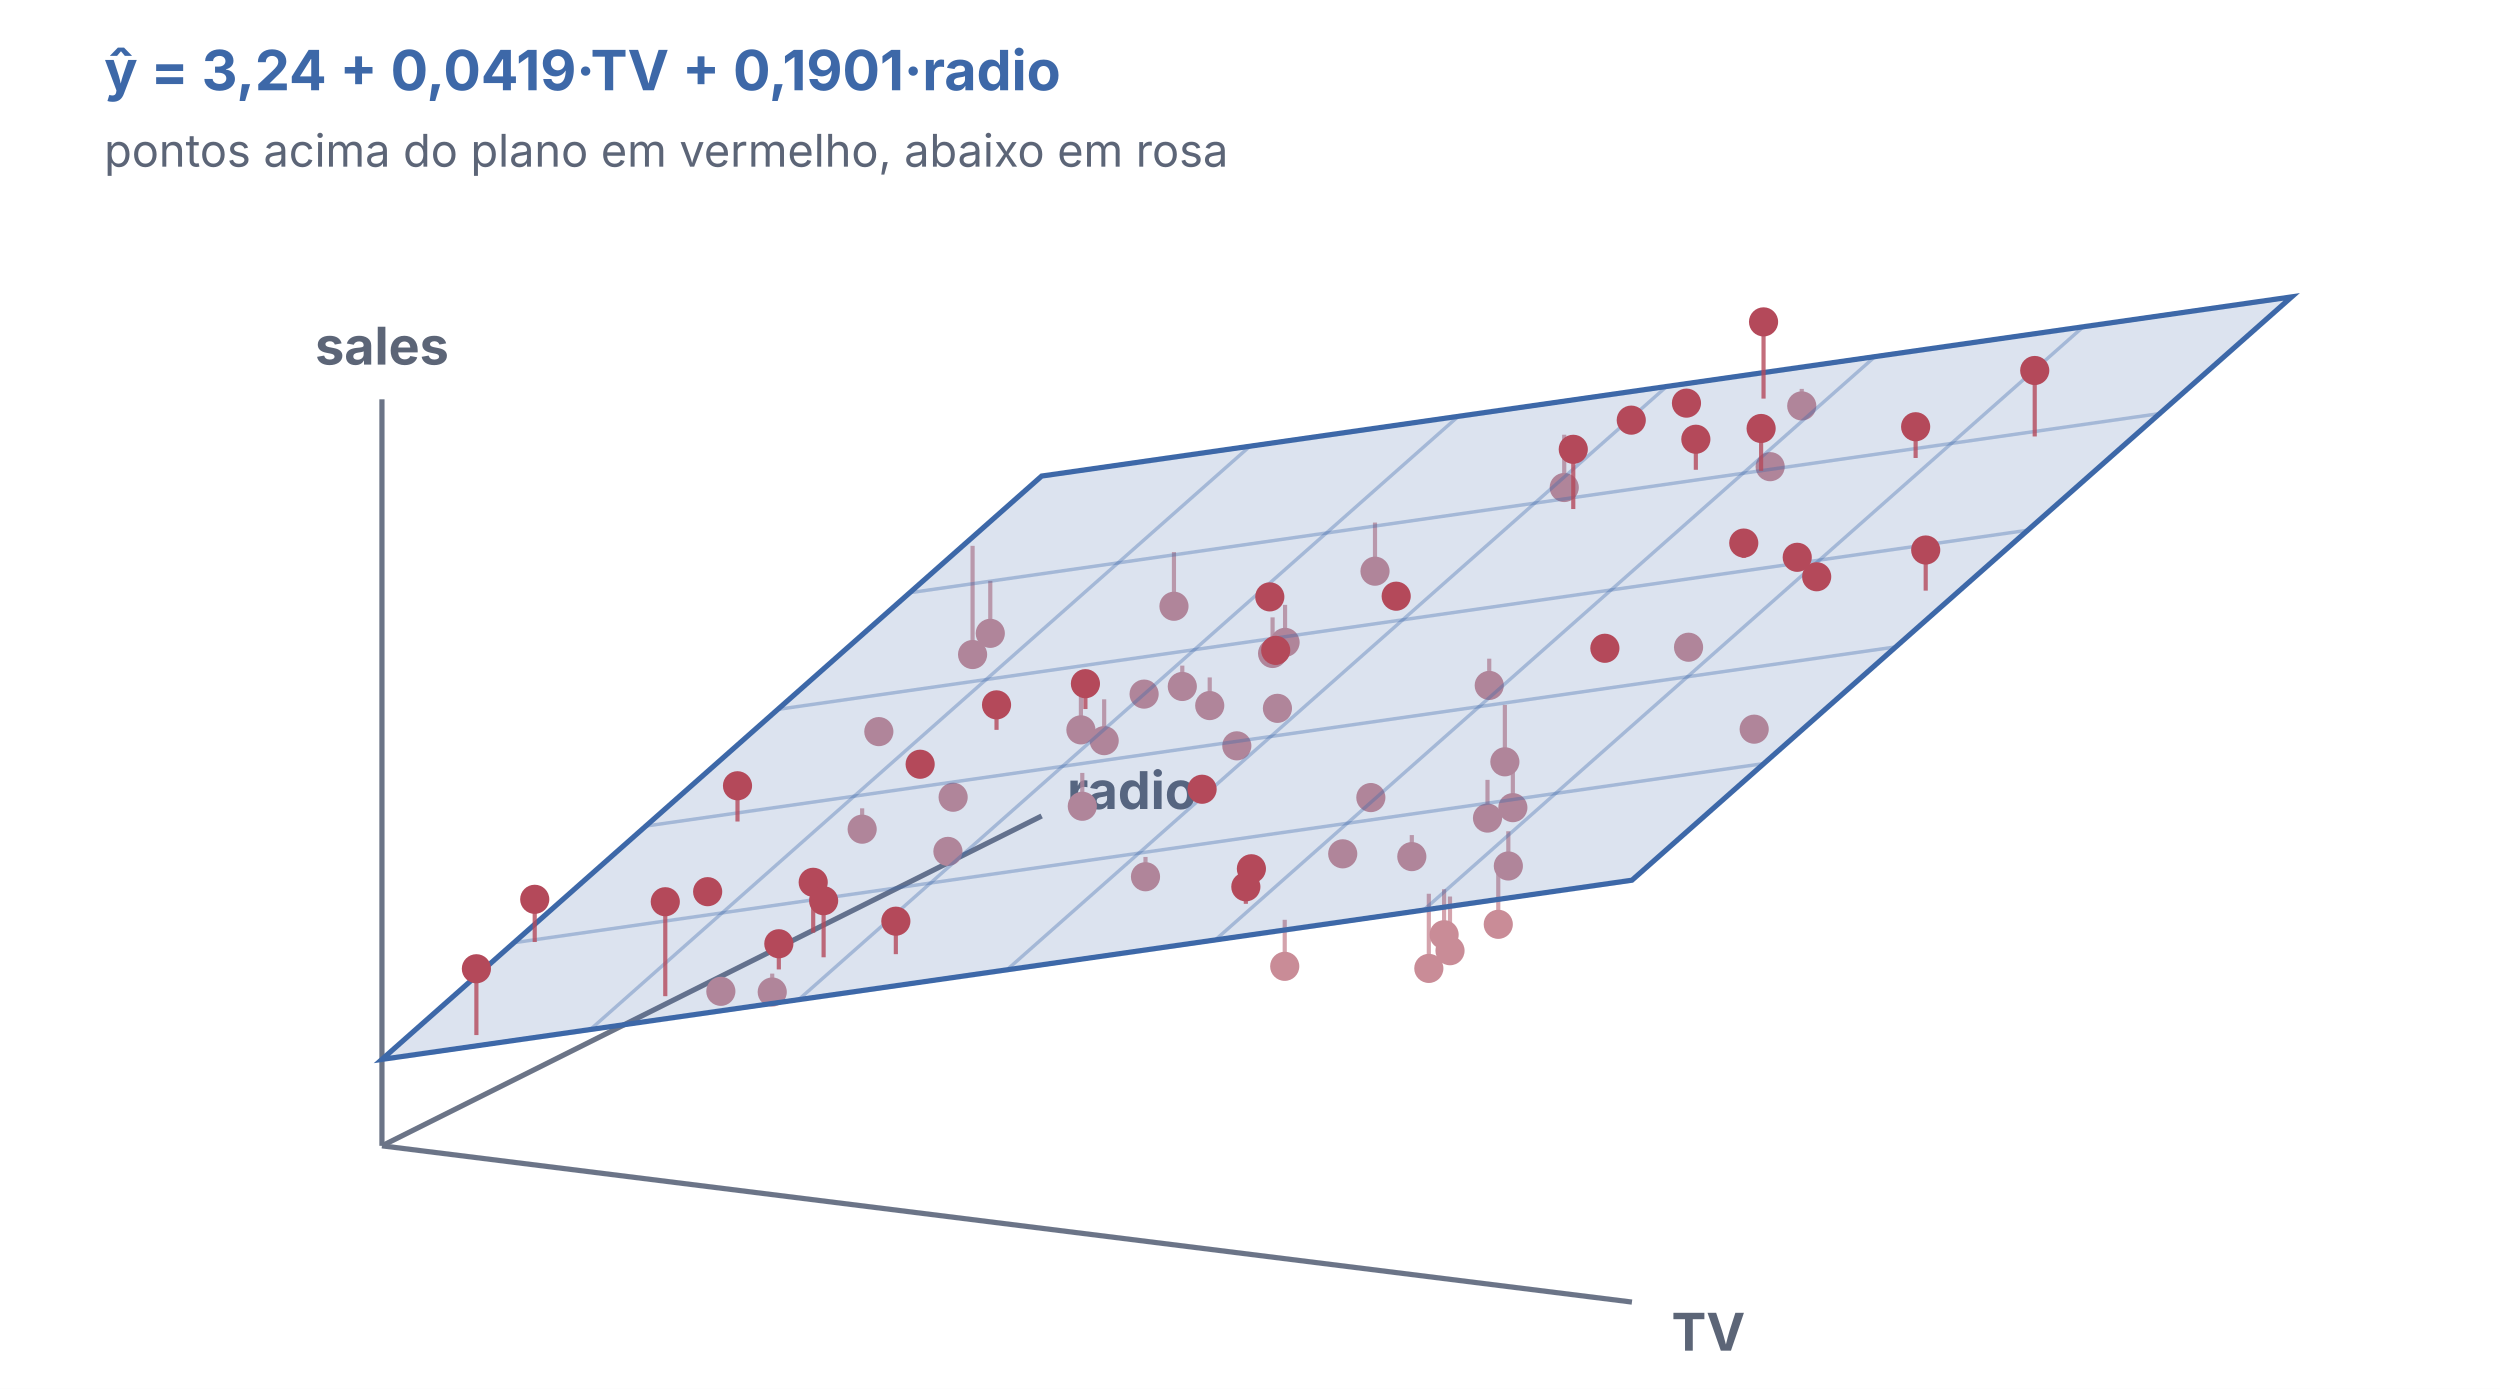
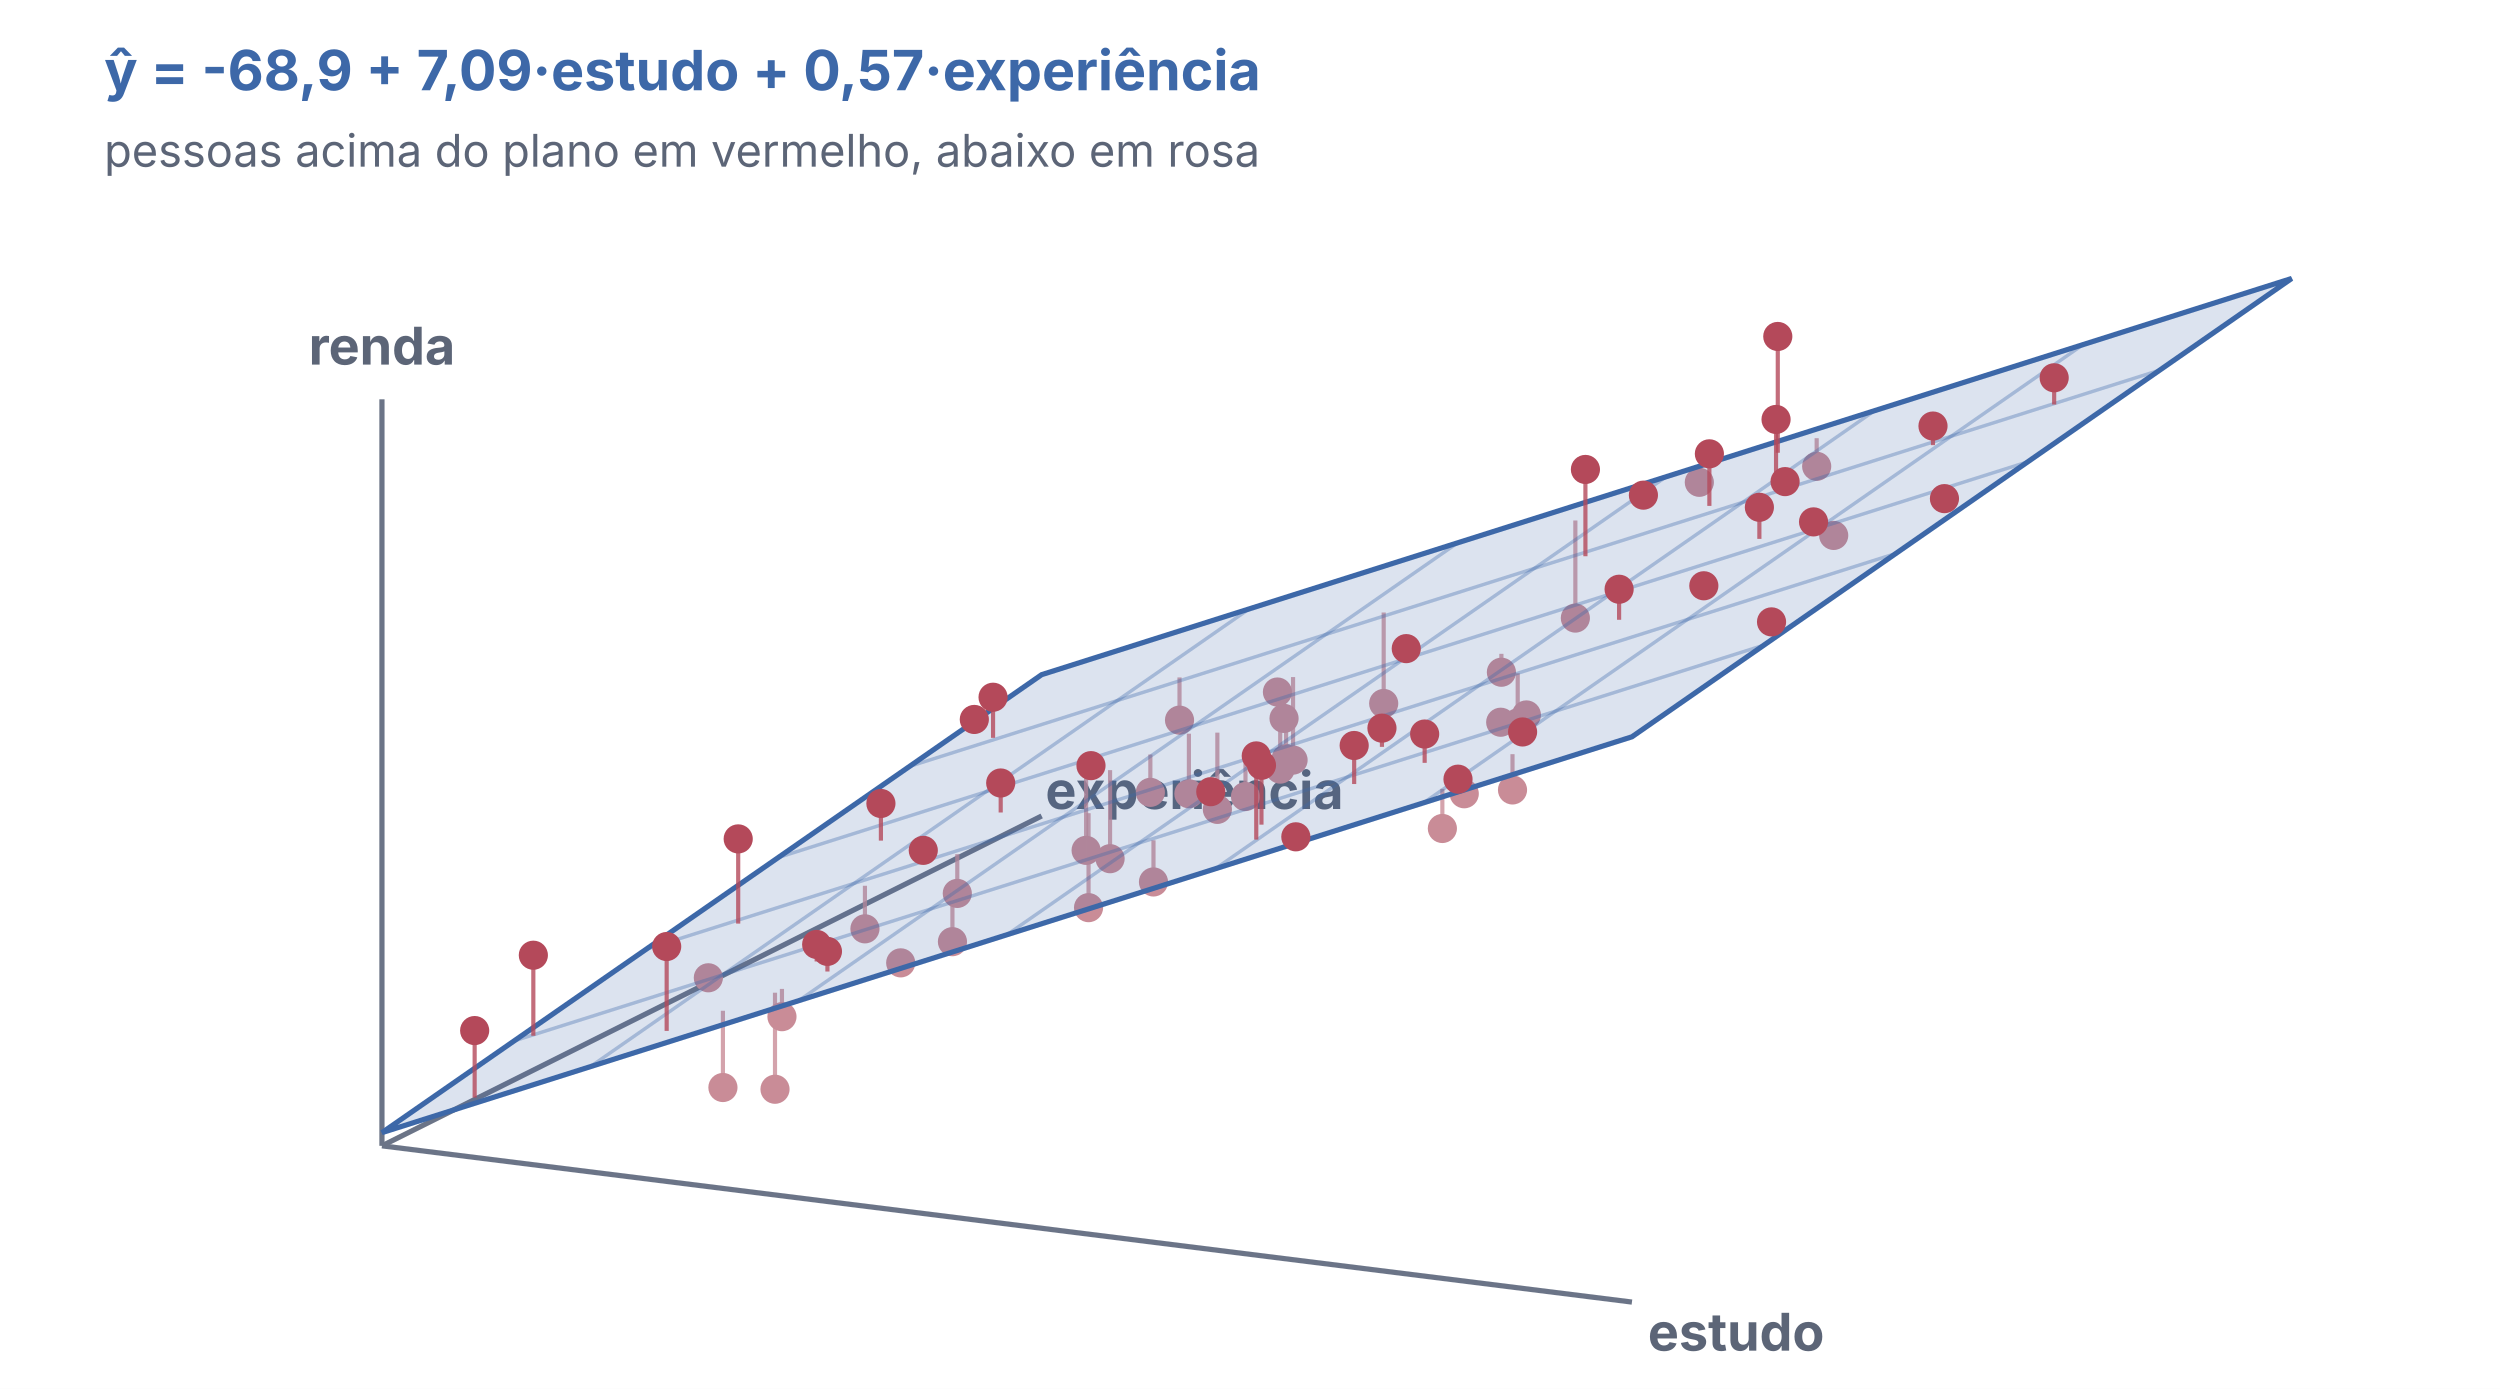
<svg xmlns="http://www.w3.org/2000/svg" viewBox="0 0 720 400" font-family="Inter, system-ui, -apple-system, 'Segoe UI', sans-serif">
  <rect width="720" height="400" fill="#ffffff" />
  <line x1="110.0" y1="330.0" x2="470.0" y2="375.0" stroke="#6b7487" stroke-width="1.5" />
-   <text x="492.0" y="389.0" font-size="15" fill="#5c6577" text-anchor="middle" font-weight="700">TV</text>
+   <text x="500.0" y="389.0" font-size="15" fill="#5c6577" text-anchor="middle" font-weight="700">estudo</text>
  <line x1="110.0" y1="330.0" x2="300.0" y2="235.0" stroke="#6b7487" stroke-width="1.5" />
-   <text x="326.0" y="233.0" font-size="15" fill="#5c6577" text-anchor="middle" font-weight="700">radio</text>
+   <text x="344.0" y="233.0" font-size="15" fill="#5c6577" text-anchor="middle" font-weight="700">experiência</text>
  <line x1="110.0" y1="330.0" x2="110.0" y2="115.0" stroke="#6b7487" stroke-width="1.5" />
-   <text x="110.0" y="105.0" font-size="15" fill="#5c6577" text-anchor="middle" font-weight="700">sales</text>
-   <line x1="518.9" y1="116.9" x2="518.9" y2="112.0" stroke="#c98c97" stroke-width="1.2" stroke-opacity="0.8" />
-   <circle cx="518.9" cy="116.9" r="4.2" fill="#c98c97" />
-   <line x1="450.5" y1="140.4" x2="450.5" y2="125.2" stroke="#c98c97" stroke-width="1.2" stroke-opacity="0.8" />
-   <circle cx="450.5" cy="140.4" r="4.2" fill="#c98c97" />
-   <line x1="280.1" y1="188.5" x2="280.1" y2="157.2" stroke="#c98c97" stroke-width="1.2" stroke-opacity="0.8" />
-   <circle cx="280.1" cy="188.5" r="4.2" fill="#c98c97" />
-   <line x1="396.0" y1="164.5" x2="396.0" y2="150.5" stroke="#c98c97" stroke-width="1.2" stroke-opacity="0.8" />
-   <circle cx="396.0" cy="164.5" r="4.2" fill="#c98c97" />
-   <line x1="509.8" y1="134.4" x2="509.8" y2="134.3" stroke="#c98c97" stroke-width="1.2" stroke-opacity="0.8" />
-   <circle cx="509.8" cy="134.4" r="4.2" fill="#c98c97" />
-   <line x1="338.1" y1="174.6" x2="338.1" y2="159.0" stroke="#c98c97" stroke-width="1.2" stroke-opacity="0.8" />
-   <circle cx="338.1" cy="174.6" r="4.2" fill="#c98c97" />
-   <line x1="285.2" y1="182.4" x2="285.2" y2="167.3" stroke="#c98c97" stroke-width="1.2" stroke-opacity="0.8" />
-   <circle cx="285.2" cy="182.4" r="4.2" fill="#c98c97" />
-   <line x1="370.1" y1="185.0" x2="370.1" y2="174.2" stroke="#c98c97" stroke-width="1.2" stroke-opacity="0.8" />
-   <circle cx="370.1" cy="185.0" r="4.2" fill="#c98c97" />
-   <line x1="366.5" y1="188.2" x2="366.5" y2="177.8" stroke="#c98c97" stroke-width="1.2" stroke-opacity="0.8" />
-   <circle cx="366.5" cy="188.2" r="4.2" fill="#c98c97" />
-   <line x1="340.5" y1="197.7" x2="340.5" y2="191.7" stroke="#c98c97" stroke-width="1.2" stroke-opacity="0.8" />
-   <circle cx="340.5" cy="197.7" r="4.2" fill="#c98c97" />
-   <line x1="311.3" y1="210.2" x2="311.3" y2="196.6" stroke="#c98c97" stroke-width="1.2" stroke-opacity="0.8" />
-   <circle cx="311.3" cy="210.2" r="4.2" fill="#c98c97" />
-   <line x1="348.4" y1="203.2" x2="348.4" y2="195.1" stroke="#c98c97" stroke-width="1.2" stroke-opacity="0.8" />
-   <circle cx="348.4" cy="203.2" r="4.2" fill="#c98c97" />
-   <line x1="329.5" y1="199.9" x2="329.5" y2="198.3" stroke="#c98c97" stroke-width="1.2" stroke-opacity="0.8" />
-   <circle cx="329.5" cy="199.9" r="4.2" fill="#c98c97" />
-   <line x1="253.1" y1="210.7" x2="253.1" y2="209.6" stroke="#c98c97" stroke-width="1.2" stroke-opacity="0.8" />
-   <circle cx="253.1" cy="210.7" r="4.2" fill="#c98c97" />
-   <line x1="318.0" y1="213.3" x2="318.0" y2="201.4" stroke="#c98c97" stroke-width="1.2" stroke-opacity="0.8" />
-   <circle cx="318.0" cy="213.3" r="4.2" fill="#c98c97" />
-   <line x1="428.9" y1="197.4" x2="428.9" y2="189.7" stroke="#c98c97" stroke-width="1.2" stroke-opacity="0.8" />
-   <circle cx="428.9" cy="197.4" r="4.2" fill="#c98c97" />
-   <line x1="486.3" y1="186.4" x2="486.3" y2="184.6" stroke="#c98c97" stroke-width="1.2" stroke-opacity="0.8" />
-   <circle cx="486.3" cy="186.4" r="4.2" fill="#c98c97" />
-   <line x1="367.9" y1="204.0" x2="367.9" y2="203.0" stroke="#c98c97" stroke-width="1.2" stroke-opacity="0.8" />
-   <circle cx="367.9" cy="204.0" r="4.2" fill="#c98c97" />
-   <line x1="356.2" y1="214.8" x2="356.2" y2="211.9" stroke="#c98c97" stroke-width="1.2" stroke-opacity="0.8" />
-   <circle cx="356.2" cy="214.8" r="4.2" fill="#c98c97" />
-   <line x1="433.4" y1="219.4" x2="433.4" y2="203.0" stroke="#c98c97" stroke-width="1.2" stroke-opacity="0.8" />
-   <circle cx="433.4" cy="219.4" r="4.2" fill="#c98c97" />
-   <line x1="274.5" y1="229.6" x2="274.5" y2="227.7" stroke="#c98c97" stroke-width="1.2" stroke-opacity="0.8" />
-   <circle cx="274.5" cy="229.6" r="4.2" fill="#c98c97" />
-   <line x1="311.7" y1="232.2" x2="311.7" y2="222.6" stroke="#c98c97" stroke-width="1.2" stroke-opacity="0.8" />
-   <circle cx="311.7" cy="232.2" r="4.2" fill="#c98c97" />
-   <line x1="248.3" y1="238.8" x2="248.3" y2="232.8" stroke="#c98c97" stroke-width="1.2" stroke-opacity="0.8" />
-   <circle cx="248.3" cy="238.8" r="4.2" fill="#c98c97" />
-   <line x1="505.2" y1="210.0" x2="505.2" y2="209.7" stroke="#c98c97" stroke-width="1.2" stroke-opacity="0.8" />
-   <circle cx="505.2" cy="210.0" r="4.2" fill="#c98c97" />
-   <line x1="394.8" y1="229.7" x2="394.8" y2="225.6" stroke="#c98c97" stroke-width="1.2" stroke-opacity="0.8" />
-   <circle cx="394.8" cy="229.7" r="4.2" fill="#c98c97" />
-   <line x1="273.0" y1="245.2" x2="273.0" y2="243.8" stroke="#c98c97" stroke-width="1.2" stroke-opacity="0.8" />
-   <circle cx="273.0" cy="245.2" r="4.2" fill="#c98c97" />
-   <line x1="435.7" y1="232.6" x2="435.7" y2="221.1" stroke="#c98c97" stroke-width="1.2" stroke-opacity="0.8" />
-   <circle cx="435.7" cy="232.6" r="4.2" fill="#c98c97" />
-   <line x1="428.4" y1="235.6" x2="428.4" y2="224.6" stroke="#c98c97" stroke-width="1.2" stroke-opacity="0.8" />
-   <circle cx="428.4" cy="235.6" r="4.2" fill="#c98c97" />
-   <line x1="329.9" y1="252.5" x2="329.9" y2="246.8" stroke="#c98c97" stroke-width="1.2" stroke-opacity="0.8" />
-   <circle cx="329.9" cy="252.5" r="4.2" fill="#c98c97" />
-   <line x1="386.7" y1="245.9" x2="386.7" y2="242.6" stroke="#c98c97" stroke-width="1.2" stroke-opacity="0.8" />
-   <circle cx="386.7" cy="245.9" r="4.2" fill="#c98c97" />
-   <line x1="406.6" y1="246.7" x2="406.6" y2="240.5" stroke="#c98c97" stroke-width="1.2" stroke-opacity="0.8" />
-   <circle cx="406.6" cy="246.7" r="4.2" fill="#c98c97" />
-   <line x1="434.4" y1="249.4" x2="434.4" y2="239.4" stroke="#c98c97" stroke-width="1.2" stroke-opacity="0.8" />
-   <circle cx="434.4" cy="249.4" r="4.2" fill="#c98c97" />
-   <line x1="431.5" y1="266.2" x2="431.5" y2="247.6" stroke="#c98c97" stroke-width="1.2" stroke-opacity="0.8" />
-   <circle cx="431.5" cy="266.2" r="4.2" fill="#c98c97" />
-   <line x1="222.4" y1="285.7" x2="222.4" y2="280.4" stroke="#c98c97" stroke-width="1.2" stroke-opacity="0.8" />
-   <circle cx="222.4" cy="285.7" r="4.2" fill="#c98c97" />
-   <line x1="207.6" y1="285.5" x2="207.6" y2="283.3" stroke="#c98c97" stroke-width="1.2" stroke-opacity="0.8" />
-   <circle cx="207.6" cy="285.5" r="4.2" fill="#c98c97" />
-   <line x1="415.9" y1="269.2" x2="415.9" y2="256.1" stroke="#c98c97" stroke-width="1.2" stroke-opacity="0.8" />
-   <circle cx="415.9" cy="269.2" r="4.2" fill="#c98c97" />
-   <line x1="411.5" y1="278.9" x2="411.5" y2="257.4" stroke="#c98c97" stroke-width="1.2" stroke-opacity="0.8" />
-   <circle cx="411.5" cy="278.9" r="4.2" fill="#c98c97" />
-   <line x1="370.0" y1="278.3" x2="370.0" y2="264.9" stroke="#c98c97" stroke-width="1.2" stroke-opacity="0.8" />
-   <circle cx="370.0" cy="278.3" r="4.2" fill="#c98c97" />
-   <line x1="417.6" y1="273.8" x2="417.6" y2="258.2" stroke="#c98c97" stroke-width="1.2" stroke-opacity="0.8" />
-   <circle cx="417.6" cy="273.8" r="4.2" fill="#c98c97" />
-   <polygon points="110.0,305.1 470.0,253.5 660.0,85.5 300.0,137.1" fill="#3d68a8" fill-opacity="0.18" stroke="#3d68a8" stroke-width="1.5" />
-   <line x1="110.0" y1="305.1" x2="300.0" y2="137.1" stroke="#3d68a8" stroke-opacity="0.35" />
-   <line x1="170.0" y1="296.5" x2="360.0" y2="128.5" stroke="#3d68a8" stroke-opacity="0.35" />
-   <line x1="230.0" y1="287.9" x2="420.0" y2="119.9" stroke="#3d68a8" stroke-opacity="0.35" />
-   <line x1="290.0" y1="279.3" x2="480.0" y2="111.3" stroke="#3d68a8" stroke-opacity="0.35" />
-   <line x1="350.0" y1="270.7" x2="540.0" y2="102.7" stroke="#3d68a8" stroke-opacity="0.35" />
-   <line x1="410.0" y1="262.1" x2="600.0" y2="94.1" stroke="#3d68a8" stroke-opacity="0.35" />
-   <line x1="470.0" y1="253.5" x2="660.0" y2="85.5" stroke="#3d68a8" stroke-opacity="0.35" />
-   <line x1="110.0" y1="305.1" x2="470.0" y2="253.5" stroke="#3d68a8" stroke-opacity="0.35" />
-   <line x1="148.0" y1="271.5" x2="508.0" y2="219.9" stroke="#3d68a8" stroke-opacity="0.35" />
-   <line x1="186.0" y1="237.9" x2="546.0" y2="186.3" stroke="#3d68a8" stroke-opacity="0.35" />
-   <line x1="224.0" y1="204.3" x2="584.0" y2="152.7" stroke="#3d68a8" stroke-opacity="0.35" />
-   <line x1="262.0" y1="170.7" x2="622.0" y2="119.1" stroke="#3d68a8" stroke-opacity="0.35" />
-   <line x1="300.0" y1="137.1" x2="660.0" y2="85.5" stroke="#3d68a8" stroke-opacity="0.35" />
-   <line x1="485.7" y1="116.1" x2="485.7" y2="116.3" stroke="#b4495a" stroke-width="1.2" stroke-opacity="0.8" />
-   <circle cx="485.7" cy="116.1" r="4.2" fill="#b4495a" />
-   <line x1="507.9" y1="92.7" x2="507.9" y2="114.8" stroke="#b4495a" stroke-width="1.2" stroke-opacity="0.8" />
-   <circle cx="507.9" cy="92.7" r="4.2" fill="#b4495a" />
-   <line x1="469.8" y1="121.0" x2="469.8" y2="124.5" stroke="#b4495a" stroke-width="1.2" stroke-opacity="0.8" />
-   <circle cx="469.8" cy="121.0" r="4.2" fill="#b4495a" />
-   <line x1="488.4" y1="126.5" x2="488.4" y2="135.3" stroke="#b4495a" stroke-width="1.2" stroke-opacity="0.8" />
-   <circle cx="488.4" cy="126.5" r="4.2" fill="#b4495a" />
-   <line x1="507.2" y1="123.4" x2="507.2" y2="135.6" stroke="#b4495a" stroke-width="1.2" stroke-opacity="0.8" />
-   <circle cx="507.2" cy="123.4" r="4.2" fill="#b4495a" />
-   <line x1="586.0" y1="106.7" x2="586.0" y2="125.7" stroke="#b4495a" stroke-width="1.2" stroke-opacity="0.8" />
-   <circle cx="586.0" cy="106.7" r="4.2" fill="#b4495a" />
-   <line x1="551.7" y1="122.9" x2="551.7" y2="131.9" stroke="#b4495a" stroke-width="1.2" stroke-opacity="0.8" />
-   <circle cx="551.7" cy="122.9" r="4.2" fill="#b4495a" />
-   <line x1="453.1" y1="129.4" x2="453.1" y2="146.6" stroke="#b4495a" stroke-width="1.2" stroke-opacity="0.8" />
-   <circle cx="453.1" cy="129.4" r="4.2" fill="#b4495a" />
-   <line x1="365.7" y1="171.9" x2="365.7" y2="174.1" stroke="#b4495a" stroke-width="1.2" stroke-opacity="0.8" />
-   <circle cx="365.7" cy="171.9" r="4.2" fill="#b4495a" />
-   <line x1="502.2" y1="156.4" x2="502.2" y2="160.7" stroke="#b4495a" stroke-width="1.2" stroke-opacity="0.8" />
-   <circle cx="502.2" cy="156.4" r="4.2" fill="#b4495a" />
-   <line x1="402.1" y1="171.7" x2="402.1" y2="175.7" stroke="#b4495a" stroke-width="1.2" stroke-opacity="0.8" />
-   <circle cx="402.1" cy="171.7" r="4.2" fill="#b4495a" />
-   <line x1="517.6" y1="160.5" x2="517.6" y2="162.7" stroke="#b4495a" stroke-width="1.2" stroke-opacity="0.8" />
-   <circle cx="517.6" cy="160.5" r="4.2" fill="#b4495a" />
-   <line x1="523.2" y1="166.1" x2="523.2" y2="168.0" stroke="#b4495a" stroke-width="1.2" stroke-opacity="0.8" />
-   <circle cx="523.2" cy="166.1" r="4.2" fill="#b4495a" />
-   <line x1="367.4" y1="187.3" x2="367.4" y2="191.4" stroke="#b4495a" stroke-width="1.2" stroke-opacity="0.8" />
-   <circle cx="367.4" cy="187.3" r="4.2" fill="#b4495a" />
-   <line x1="312.6" y1="196.9" x2="312.6" y2="204.2" stroke="#b4495a" stroke-width="1.2" stroke-opacity="0.8" />
-   <circle cx="312.6" cy="196.9" r="4.2" fill="#b4495a" />
-   <line x1="554.6" y1="158.4" x2="554.6" y2="170.1" stroke="#b4495a" stroke-width="1.2" stroke-opacity="0.8" />
-   <circle cx="554.6" cy="158.4" r="4.2" fill="#b4495a" />
-   <line x1="287.0" y1="203.0" x2="287.0" y2="210.2" stroke="#b4495a" stroke-width="1.2" stroke-opacity="0.8" />
-   <circle cx="287.0" cy="203.0" r="4.2" fill="#b4495a" />
-   <line x1="462.2" y1="186.7" x2="462.2" y2="186.9" stroke="#b4495a" stroke-width="1.2" stroke-opacity="0.8" />
-   <circle cx="462.2" cy="186.7" r="4.2" fill="#b4495a" />
-   <line x1="265.0" y1="220.1" x2="265.0" y2="221.6" stroke="#b4495a" stroke-width="1.2" stroke-opacity="0.8" />
-   <circle cx="265.0" cy="220.1" r="4.2" fill="#b4495a" />
-   <line x1="212.4" y1="226.3" x2="212.4" y2="236.6" stroke="#b4495a" stroke-width="1.2" stroke-opacity="0.8" />
-   <circle cx="212.4" cy="226.3" r="4.2" fill="#b4495a" />
-   <line x1="346.2" y1="227.3" x2="346.2" y2="231.0" stroke="#b4495a" stroke-width="1.2" stroke-opacity="0.8" />
-   <circle cx="346.2" cy="227.3" r="4.2" fill="#b4495a" />
-   <line x1="203.8" y1="256.8" x2="203.8" y2="257.7" stroke="#b4495a" stroke-width="1.2" stroke-opacity="0.8" />
-   <circle cx="203.8" cy="256.8" r="4.2" fill="#b4495a" />
-   <line x1="154.0" y1="259.0" x2="154.0" y2="271.3" stroke="#b4495a" stroke-width="1.2" stroke-opacity="0.8" />
-   <circle cx="154.0" cy="259.0" r="4.2" fill="#b4495a" />
-   <line x1="234.2" y1="254.1" x2="234.2" y2="268.6" stroke="#b4495a" stroke-width="1.2" stroke-opacity="0.8" />
-   <circle cx="234.2" cy="254.1" r="4.2" fill="#b4495a" />
-   <line x1="360.4" y1="250.2" x2="360.4" y2="252.7" stroke="#b4495a" stroke-width="1.2" stroke-opacity="0.8" />
-   <circle cx="360.4" cy="250.2" r="4.2" fill="#b4495a" />
-   <line x1="237.2" y1="259.4" x2="237.2" y2="275.7" stroke="#b4495a" stroke-width="1.2" stroke-opacity="0.8" />
-   <circle cx="237.2" cy="259.4" r="4.2" fill="#b4495a" />
-   <line x1="224.3" y1="271.8" x2="224.3" y2="279.2" stroke="#b4495a" stroke-width="1.2" stroke-opacity="0.8" />
-   <circle cx="224.3" cy="271.8" r="4.2" fill="#b4495a" />
-   <line x1="258.0" y1="265.3" x2="258.0" y2="274.8" stroke="#b4495a" stroke-width="1.2" stroke-opacity="0.8" />
-   <circle cx="258.0" cy="265.3" r="4.2" fill="#b4495a" />
-   <line x1="358.8" y1="255.4" x2="358.8" y2="260.3" stroke="#b4495a" stroke-width="1.2" stroke-opacity="0.8" />
-   <circle cx="358.8" cy="255.4" r="4.2" fill="#b4495a" />
-   <line x1="191.6" y1="259.7" x2="191.6" y2="286.9" stroke="#b4495a" stroke-width="1.2" stroke-opacity="0.8" />
-   <circle cx="191.6" cy="259.7" r="4.2" fill="#b4495a" />
-   <line x1="137.2" y1="279.0" x2="137.2" y2="298.1" stroke="#b4495a" stroke-width="1.2" stroke-opacity="0.8" />
-   <circle cx="137.2" cy="279.0" r="4.2" fill="#b4495a" />
-   <text x="30.0" y="26.0" font-size="16" fill="#3d68a8" text-anchor="start" font-weight="700">ŷ = 3,24 + 0,0419·TV + 0,1901·radio</text>
-   <text x="30.0" y="48.0" font-size="13" fill="#5c6577" text-anchor="start" font-weight="400">pontos acima do plano em vermelho, abaixo em rosa</text>
+   <text x="110.0" y="105.0" font-size="15" fill="#5c6577" text-anchor="middle" font-weight="700">renda</text>
+   <line x1="489.4" y1="138.9" x2="489.4" y2="136.6" stroke="#c98c97" stroke-width="1.2" stroke-opacity="0.8" />
+   <circle cx="489.4" cy="138.9" r="4.2" fill="#c98c97" />
+   <line x1="523.2" y1="134.3" x2="523.2" y2="126.2" stroke="#c98c97" stroke-width="1.2" stroke-opacity="0.8" />
+   <circle cx="523.2" cy="134.3" r="4.2" fill="#c98c97" />
+   <line x1="453.7" y1="178.0" x2="453.7" y2="149.9" stroke="#c98c97" stroke-width="1.2" stroke-opacity="0.8" />
+   <circle cx="453.7" cy="178.0" r="4.2" fill="#c98c97" />
+   <line x1="398.5" y1="202.6" x2="398.5" y2="176.4" stroke="#c98c97" stroke-width="1.2" stroke-opacity="0.8" />
+   <circle cx="398.5" cy="202.6" r="4.2" fill="#c98c97" />
+   <line x1="339.7" y1="207.4" x2="339.7" y2="195.1" stroke="#c98c97" stroke-width="1.2" stroke-opacity="0.8" />
+   <circle cx="339.7" cy="207.4" r="4.2" fill="#c98c97" />
+   <line x1="367.9" y1="199.3" x2="367.9" y2="196.0" stroke="#c98c97" stroke-width="1.2" stroke-opacity="0.8" />
+   <circle cx="367.9" cy="199.3" r="4.2" fill="#c98c97" />
+   <line x1="372.4" y1="218.9" x2="372.4" y2="195.0" stroke="#c98c97" stroke-width="1.2" stroke-opacity="0.8" />
+   <circle cx="372.4" cy="218.9" r="4.2" fill="#c98c97" />
+   <line x1="368.7" y1="221.5" x2="368.7" y2="197.7" stroke="#c98c97" stroke-width="1.2" stroke-opacity="0.8" />
+   <circle cx="368.7" cy="221.5" r="4.2" fill="#c98c97" />
+   <line x1="342.4" y1="228.6" x2="342.4" y2="211.3" stroke="#c98c97" stroke-width="1.2" stroke-opacity="0.8" />
+   <circle cx="342.4" cy="228.6" r="4.2" fill="#c98c97" />
+   <line x1="312.8" y1="244.9" x2="312.8" y2="221.0" stroke="#c98c97" stroke-width="1.2" stroke-opacity="0.8" />
+   <circle cx="312.8" cy="244.9" r="4.2" fill="#c98c97" />
+   <line x1="528.1" y1="154.2" x2="528.1" y2="153.7" stroke="#c98c97" stroke-width="1.2" stroke-opacity="0.8" />
+   <circle cx="528.1" cy="154.2" r="4.2" fill="#c98c97" />
+   <line x1="369.8" y1="206.9" x2="369.8" y2="204.4" stroke="#c98c97" stroke-width="1.2" stroke-opacity="0.8" />
+   <circle cx="369.8" cy="206.9" r="4.2" fill="#c98c97" />
+   <line x1="350.6" y1="233.1" x2="350.6" y2="211.0" stroke="#c98c97" stroke-width="1.2" stroke-opacity="0.8" />
+   <circle cx="350.6" cy="233.1" r="4.2" fill="#c98c97" />
+   <line x1="331.3" y1="228.2" x2="331.3" y2="217.3" stroke="#c98c97" stroke-width="1.2" stroke-opacity="0.8" />
+   <circle cx="331.3" cy="228.2" r="4.2" fill="#c98c97" />
+   <line x1="319.7" y1="247.3" x2="319.7" y2="221.8" stroke="#c98c97" stroke-width="1.2" stroke-opacity="0.8" />
+   <circle cx="319.7" cy="247.3" r="4.2" fill="#c98c97" />
+   <line x1="432.4" y1="193.6" x2="432.4" y2="188.3" stroke="#c98c97" stroke-width="1.2" stroke-opacity="0.8" />
+   <circle cx="432.4" cy="193.6" r="4.2" fill="#c98c97" />
+   <line x1="370.4" y1="218.5" x2="370.4" y2="210.2" stroke="#c98c97" stroke-width="1.2" stroke-opacity="0.8" />
+   <circle cx="370.4" cy="218.5" r="4.2" fill="#c98c97" />
+   <line x1="358.7" y1="229.4" x2="358.7" y2="217.7" stroke="#c98c97" stroke-width="1.2" stroke-opacity="0.8" />
+   <circle cx="358.7" cy="229.4" r="4.2" fill="#c98c97" />
+   <line x1="437.1" y1="208.2" x2="437.1" y2="193.9" stroke="#c98c97" stroke-width="1.2" stroke-opacity="0.8" />
+   <circle cx="437.1" cy="208.2" r="4.2" fill="#c98c97" />
+   <line x1="275.7" y1="257.3" x2="275.7" y2="246.0" stroke="#c98c97" stroke-width="1.2" stroke-opacity="0.8" />
+   <circle cx="275.7" cy="257.3" r="4.2" fill="#c98c97" />
+   <line x1="313.5" y1="261.4" x2="313.5" y2="234.2" stroke="#c98c97" stroke-width="1.2" stroke-opacity="0.8" />
+   <circle cx="313.5" cy="261.4" r="4.2" fill="#c98c97" />
+   <line x1="249.1" y1="267.5" x2="249.1" y2="255.1" stroke="#c98c97" stroke-width="1.2" stroke-opacity="0.8" />
+   <circle cx="249.1" cy="267.5" r="4.2" fill="#c98c97" />
+   <line x1="274.3" y1="271.2" x2="274.3" y2="254.7" stroke="#c98c97" stroke-width="1.2" stroke-opacity="0.8" />
+   <circle cx="274.3" cy="271.2" r="4.2" fill="#c98c97" />
+   <line x1="439.6" y1="205.9" x2="439.6" y2="202.6" stroke="#c98c97" stroke-width="1.2" stroke-opacity="0.8" />
+   <circle cx="439.6" cy="205.9" r="4.2" fill="#c98c97" />
+   <line x1="432.2" y1="208.0" x2="432.2" y2="206.2" stroke="#c98c97" stroke-width="1.2" stroke-opacity="0.8" />
+   <circle cx="432.2" cy="208.0" r="4.2" fill="#c98c97" />
+   <line x1="204.0" y1="281.6" x2="204.0" y2="279.0" stroke="#c98c97" stroke-width="1.2" stroke-opacity="0.8" />
+   <circle cx="204.0" cy="281.6" r="4.2" fill="#c98c97" />
+   <line x1="332.2" y1="254.0" x2="332.2" y2="242.0" stroke="#c98c97" stroke-width="1.2" stroke-opacity="0.8" />
+   <circle cx="332.2" cy="254.0" r="4.2" fill="#c98c97" />
+   <line x1="435.6" y1="227.5" x2="435.6" y2="217.2" stroke="#c98c97" stroke-width="1.2" stroke-opacity="0.8" />
+   <circle cx="435.6" cy="227.5" r="4.2" fill="#c98c97" />
+   <line x1="225.2" y1="292.8" x2="225.2" y2="284.8" stroke="#c98c97" stroke-width="1.2" stroke-opacity="0.8" />
+   <circle cx="225.2" cy="292.8" r="4.2" fill="#c98c97" />
+   <line x1="259.4" y1="277.3" x2="259.4" y2="274.2" stroke="#c98c97" stroke-width="1.2" stroke-opacity="0.8" />
+   <circle cx="259.4" cy="277.3" r="4.2" fill="#c98c97" />
+   <line x1="223.2" y1="313.7" x2="223.2" y2="285.9" stroke="#c98c97" stroke-width="1.2" stroke-opacity="0.8" />
+   <circle cx="223.2" cy="313.7" r="4.2" fill="#c98c97" />
+   <line x1="208.2" y1="313.2" x2="208.2" y2="291.1" stroke="#c98c97" stroke-width="1.2" stroke-opacity="0.8" />
+   <circle cx="208.2" cy="313.2" r="4.2" fill="#c98c97" />
+   <line x1="415.4" y1="238.6" x2="415.4" y2="227.2" stroke="#c98c97" stroke-width="1.2" stroke-opacity="0.8" />
+   <circle cx="415.4" cy="238.6" r="4.2" fill="#c98c97" />
+   <line x1="421.7" y1="228.6" x2="421.7" y2="226.1" stroke="#c98c97" stroke-width="1.2" stroke-opacity="0.8" />
+   <circle cx="421.7" cy="228.6" r="4.2" fill="#c98c97" />
+   <polygon points="110.0,326.2 470.0,212.2 660.0,80.2 300.0,194.3" fill="#3d68a8" fill-opacity="0.18" stroke="#3d68a8" stroke-width="1.5" />
+   <line x1="110.0" y1="326.2" x2="300.0" y2="194.3" stroke="#3d68a8" stroke-opacity="0.35" />
+   <line x1="170.0" y1="307.2" x2="360.0" y2="175.2" stroke="#3d68a8" stroke-opacity="0.35" />
+   <line x1="230.0" y1="288.2" x2="420.0" y2="156.2" stroke="#3d68a8" stroke-opacity="0.35" />
+   <line x1="290.0" y1="269.2" x2="480.0" y2="137.2" stroke="#3d68a8" stroke-opacity="0.35" />
+   <line x1="350.0" y1="250.2" x2="540.0" y2="118.2" stroke="#3d68a8" stroke-opacity="0.35" />
+   <line x1="410.0" y1="231.2" x2="600.0" y2="99.2" stroke="#3d68a8" stroke-opacity="0.35" />
+   <line x1="470.0" y1="212.2" x2="660.0" y2="80.2" stroke="#3d68a8" stroke-opacity="0.35" />
+   <line x1="110.0" y1="326.2" x2="470.0" y2="212.2" stroke="#3d68a8" stroke-opacity="0.35" />
+   <line x1="148.0" y1="299.8" x2="508.0" y2="185.8" stroke="#3d68a8" stroke-opacity="0.35" />
+   <line x1="186.0" y1="273.4" x2="546.0" y2="159.4" stroke="#3d68a8" stroke-opacity="0.35" />
+   <line x1="224.0" y1="247.0" x2="584.0" y2="133.0" stroke="#3d68a8" stroke-opacity="0.35" />
+   <line x1="262.0" y1="220.7" x2="622.0" y2="106.6" stroke="#3d68a8" stroke-opacity="0.35" />
+   <line x1="300.0" y1="194.3" x2="660.0" y2="80.2" stroke="#3d68a8" stroke-opacity="0.35" />
+   <line x1="512.0" y1="96.9" x2="512.0" y2="130.4" stroke="#b4495a" stroke-width="1.2" stroke-opacity="0.8" />
+   <circle cx="512.0" cy="96.9" r="4.2" fill="#b4495a" />
+   <line x1="473.3" y1="142.6" x2="473.3" y2="144.8" stroke="#b4495a" stroke-width="1.2" stroke-opacity="0.8" />
+   <circle cx="473.3" cy="142.6" r="4.2" fill="#b4495a" />
+   <line x1="280.6" y1="207.2" x2="280.6" y2="208.7" stroke="#b4495a" stroke-width="1.2" stroke-opacity="0.8" />
+   <circle cx="280.6" cy="207.2" r="4.2" fill="#b4495a" />
+   <line x1="492.3" y1="130.7" x2="492.3" y2="145.7" stroke="#b4495a" stroke-width="1.2" stroke-opacity="0.8" />
+   <circle cx="492.3" cy="130.7" r="4.2" fill="#b4495a" />
+   <line x1="514.1" y1="138.7" x2="514.1" y2="139.8" stroke="#b4495a" stroke-width="1.2" stroke-opacity="0.8" />
+   <circle cx="514.1" cy="138.7" r="4.2" fill="#b4495a" />
+   <line x1="286.0" y1="200.8" x2="286.0" y2="212.5" stroke="#b4495a" stroke-width="1.2" stroke-opacity="0.8" />
+   <circle cx="286.0" cy="200.8" r="4.2" fill="#b4495a" />
+   <line x1="511.5" y1="120.8" x2="511.5" y2="141.1" stroke="#b4495a" stroke-width="1.2" stroke-opacity="0.8" />
+   <circle cx="511.5" cy="120.8" r="4.2" fill="#b4495a" />
+   <line x1="591.6" y1="108.8" x2="591.6" y2="116.5" stroke="#b4495a" stroke-width="1.2" stroke-opacity="0.8" />
+   <circle cx="591.6" cy="108.8" r="4.2" fill="#b4495a" />
+   <line x1="556.7" y1="122.7" x2="556.7" y2="128.2" stroke="#b4495a" stroke-width="1.2" stroke-opacity="0.8" />
+   <circle cx="556.7" cy="122.7" r="4.2" fill="#b4495a" />
+   <line x1="456.6" y1="135.2" x2="456.6" y2="160.2" stroke="#b4495a" stroke-width="1.2" stroke-opacity="0.8" />
+   <circle cx="456.6" cy="135.2" r="4.2" fill="#b4495a" />
+   <line x1="506.7" y1="146.1" x2="506.7" y2="155.2" stroke="#b4495a" stroke-width="1.2" stroke-opacity="0.8" />
+   <circle cx="506.7" cy="146.1" r="4.2" fill="#b4495a" />
+   <line x1="405.0" y1="186.8" x2="405.0" y2="187.8" stroke="#b4495a" stroke-width="1.2" stroke-opacity="0.8" />
+   <circle cx="405.0" cy="186.8" r="4.2" fill="#b4495a" />
+   <line x1="522.3" y1="150.3" x2="522.3" y2="152.4" stroke="#b4495a" stroke-width="1.2" stroke-opacity="0.8" />
+   <circle cx="522.3" cy="150.3" r="4.2" fill="#b4495a" />
+   <line x1="253.7" y1="231.4" x2="253.7" y2="242.1" stroke="#b4495a" stroke-width="1.2" stroke-opacity="0.8" />
+   <circle cx="253.7" cy="231.4" r="4.2" fill="#b4495a" />
+   <line x1="314.2" y1="220.5" x2="314.2" y2="224.6" stroke="#b4495a" stroke-width="1.2" stroke-opacity="0.8" />
+   <circle cx="314.2" cy="220.5" r="4.2" fill="#b4495a" />
+   <line x1="560.0" y1="143.6" x2="560.0" y2="147.0" stroke="#b4495a" stroke-width="1.2" stroke-opacity="0.8" />
+   <circle cx="560.0" cy="143.6" r="4.2" fill="#b4495a" />
+   <line x1="288.2" y1="225.5" x2="288.2" y2="234.0" stroke="#b4495a" stroke-width="1.2" stroke-opacity="0.8" />
+   <circle cx="288.2" cy="225.5" r="4.2" fill="#b4495a" />
+   <line x1="466.3" y1="169.7" x2="466.3" y2="178.5" stroke="#b4495a" stroke-width="1.2" stroke-opacity="0.8" />
+   <circle cx="466.3" cy="169.7" r="4.2" fill="#b4495a" />
+   <line x1="490.7" y1="168.7" x2="490.7" y2="171.4" stroke="#b4495a" stroke-width="1.2" stroke-opacity="0.8" />
+   <circle cx="490.7" cy="168.7" r="4.2" fill="#b4495a" />
+   <line x1="265.9" y1="244.9" x2="265.9" y2="245.3" stroke="#b4495a" stroke-width="1.2" stroke-opacity="0.8" />
+   <circle cx="265.9" cy="244.9" r="4.2" fill="#b4495a" />
+   <line x1="212.6" y1="241.6" x2="212.6" y2="266.0" stroke="#b4495a" stroke-width="1.2" stroke-opacity="0.8" />
+   <circle cx="212.6" cy="241.6" r="4.2" fill="#b4495a" />
+   <line x1="348.7" y1="228.0" x2="348.7" y2="229.9" stroke="#b4495a" stroke-width="1.2" stroke-opacity="0.8" />
+   <circle cx="348.7" cy="228.0" r="4.2" fill="#b4495a" />
+   <line x1="510.2" y1="179.1" x2="510.2" y2="179.5" stroke="#b4495a" stroke-width="1.2" stroke-opacity="0.8" />
+   <circle cx="510.2" cy="179.1" r="4.2" fill="#b4495a" />
+   <line x1="398.0" y1="209.7" x2="398.0" y2="215.1" stroke="#b4495a" stroke-width="1.2" stroke-opacity="0.8" />
+   <circle cx="398.0" cy="209.7" r="4.2" fill="#b4495a" />
+   <line x1="153.6" y1="275.1" x2="153.6" y2="298.3" stroke="#b4495a" stroke-width="1.2" stroke-opacity="0.8" />
+   <circle cx="153.6" cy="275.1" r="4.2" fill="#b4495a" />
+   <line x1="390.0" y1="214.7" x2="390.0" y2="225.8" stroke="#b4495a" stroke-width="1.2" stroke-opacity="0.8" />
+   <circle cx="390.0" cy="214.7" r="4.2" fill="#b4495a" />
+   <line x1="410.3" y1="211.4" x2="410.3" y2="219.7" stroke="#b4495a" stroke-width="1.2" stroke-opacity="0.8" />
+   <circle cx="410.3" cy="211.4" r="4.2" fill="#b4495a" />
+   <line x1="438.5" y1="210.8" x2="438.5" y2="212.3" stroke="#b4495a" stroke-width="1.2" stroke-opacity="0.8" />
+   <circle cx="438.5" cy="210.8" r="4.2" fill="#b4495a" />
+   <line x1="235.2" y1="272.0" x2="235.2" y2="276.9" stroke="#b4495a" stroke-width="1.2" stroke-opacity="0.8" />
+   <circle cx="235.2" cy="272.0" r="4.2" fill="#b4495a" />
+   <line x1="363.3" y1="220.4" x2="363.3" y2="237.5" stroke="#b4495a" stroke-width="1.2" stroke-opacity="0.8" />
+   <circle cx="363.3" cy="220.4" r="4.2" fill="#b4495a" />
+   <line x1="238.3" y1="274.0" x2="238.3" y2="279.8" stroke="#b4495a" stroke-width="1.2" stroke-opacity="0.8" />
+   <circle cx="238.3" cy="274.0" r="4.2" fill="#b4495a" />
+   <line x1="361.8" y1="217.7" x2="361.8" y2="241.8" stroke="#b4495a" stroke-width="1.2" stroke-opacity="0.8" />
+   <circle cx="361.8" cy="217.7" r="4.2" fill="#b4495a" />
+   <line x1="192.0" y1="272.6" x2="192.0" y2="296.9" stroke="#b4495a" stroke-width="1.2" stroke-opacity="0.8" />
+   <circle cx="192.0" cy="272.6" r="4.2" fill="#b4495a" />
+   <line x1="419.9" y1="224.4" x2="419.9" y2="225.4" stroke="#b4495a" stroke-width="1.2" stroke-opacity="0.8" />
+   <circle cx="419.9" cy="224.4" r="4.2" fill="#b4495a" />
+   <line x1="136.7" y1="296.8" x2="136.7" y2="316.1" stroke="#b4495a" stroke-width="1.2" stroke-opacity="0.8" />
+   <circle cx="136.7" cy="296.8" r="4.2" fill="#b4495a" />
+   <line x1="373.2" y1="241.0" x2="373.2" y2="241.3" stroke="#b4495a" stroke-width="1.2" stroke-opacity="0.8" />
+   <circle cx="373.2" cy="241.0" r="4.2" fill="#b4495a" />
+   <text x="30.0" y="26.0" font-size="16" fill="#3d68a8" text-anchor="start" font-weight="700">ŷ = -68,9 + 7,09·estudo + 0,57·experiência</text>
+   <text x="30.0" y="48.0" font-size="13" fill="#5c6577" text-anchor="start" font-weight="400">pessoas acima do plano em vermelho, abaixo em rosa</text>
</svg>
